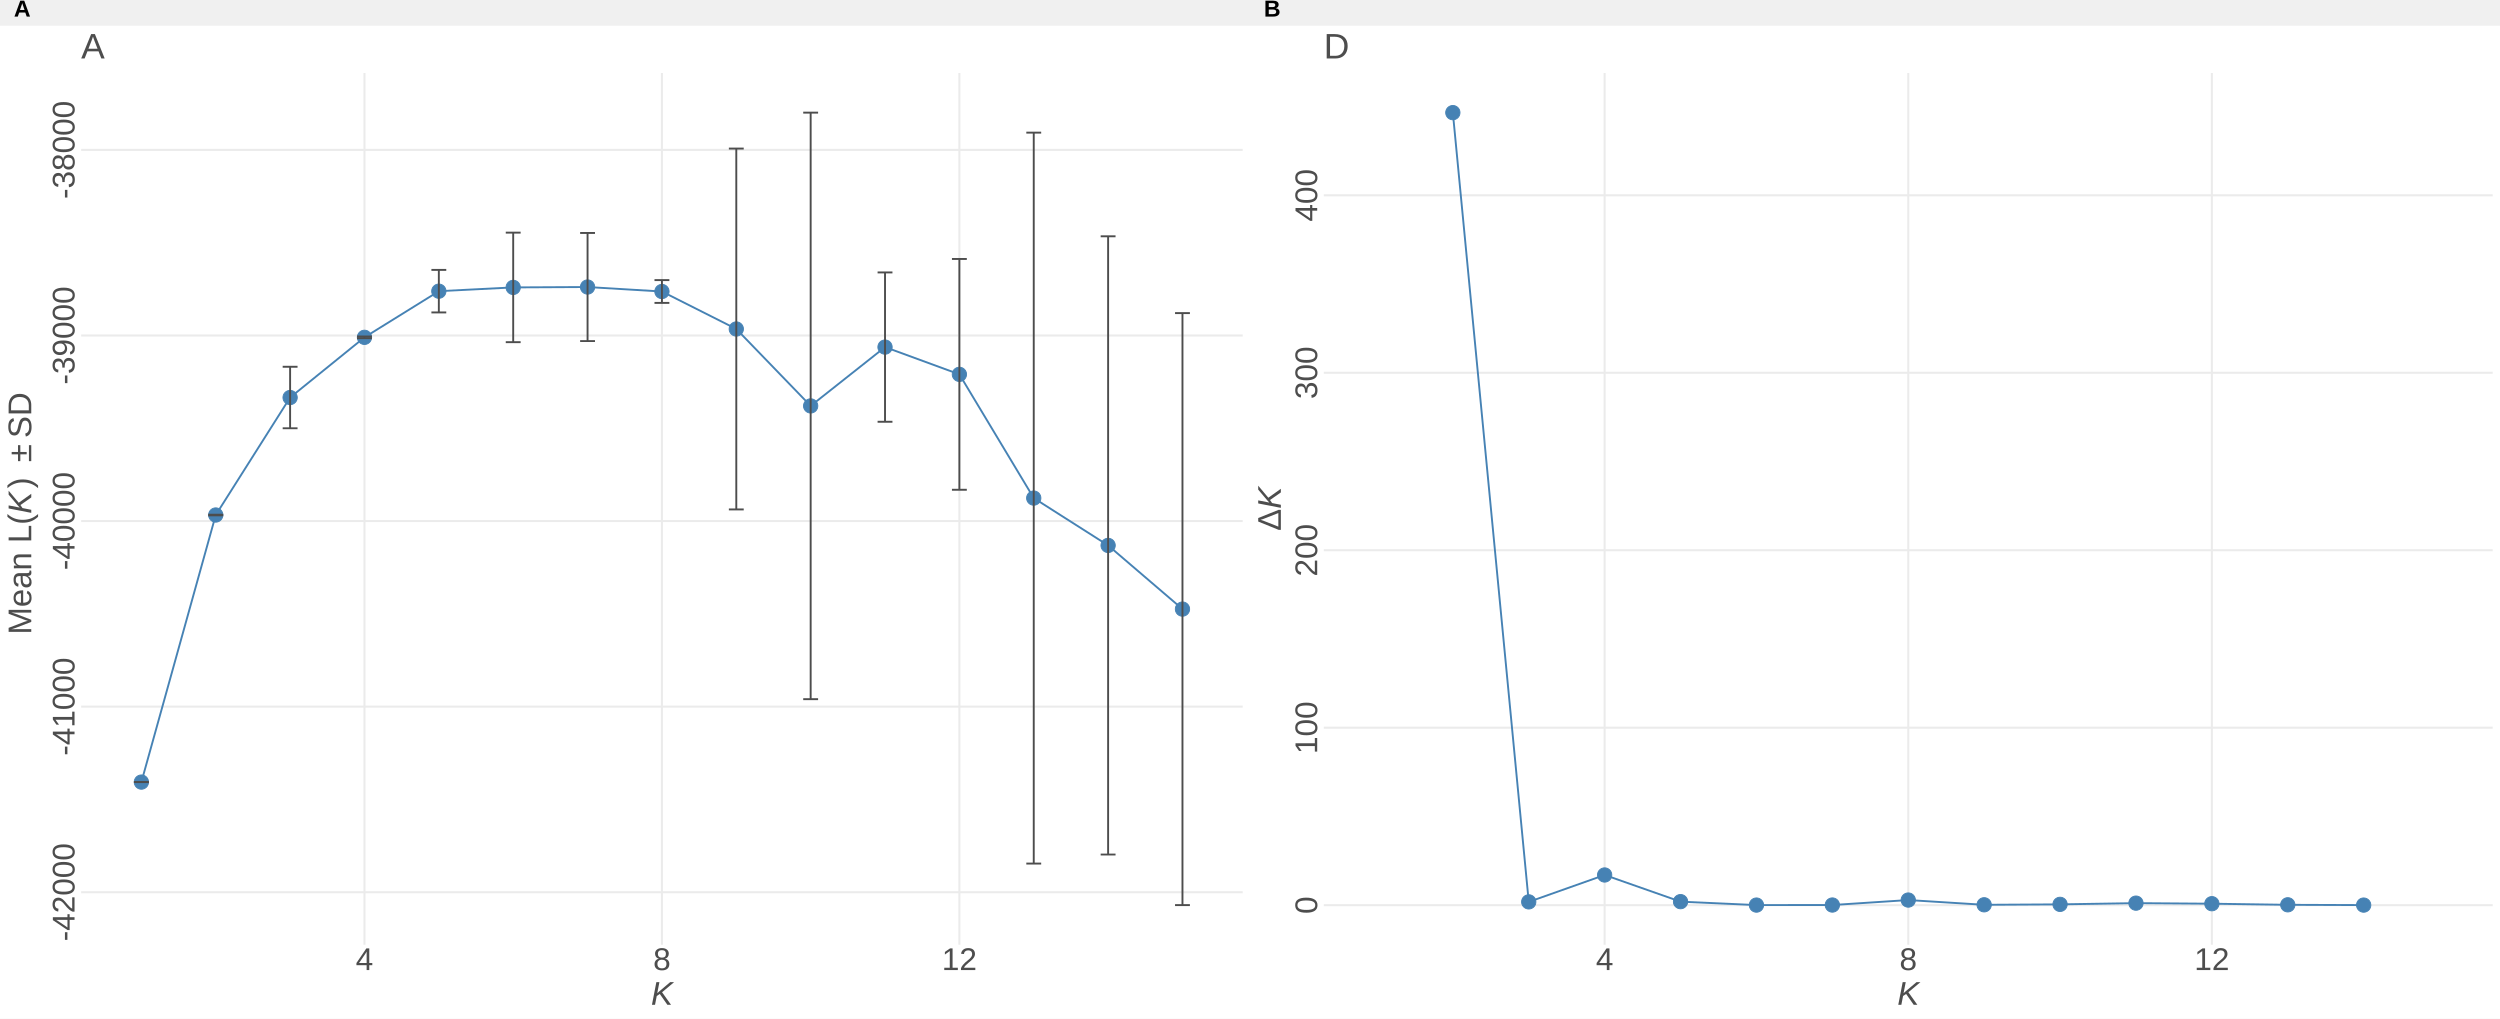
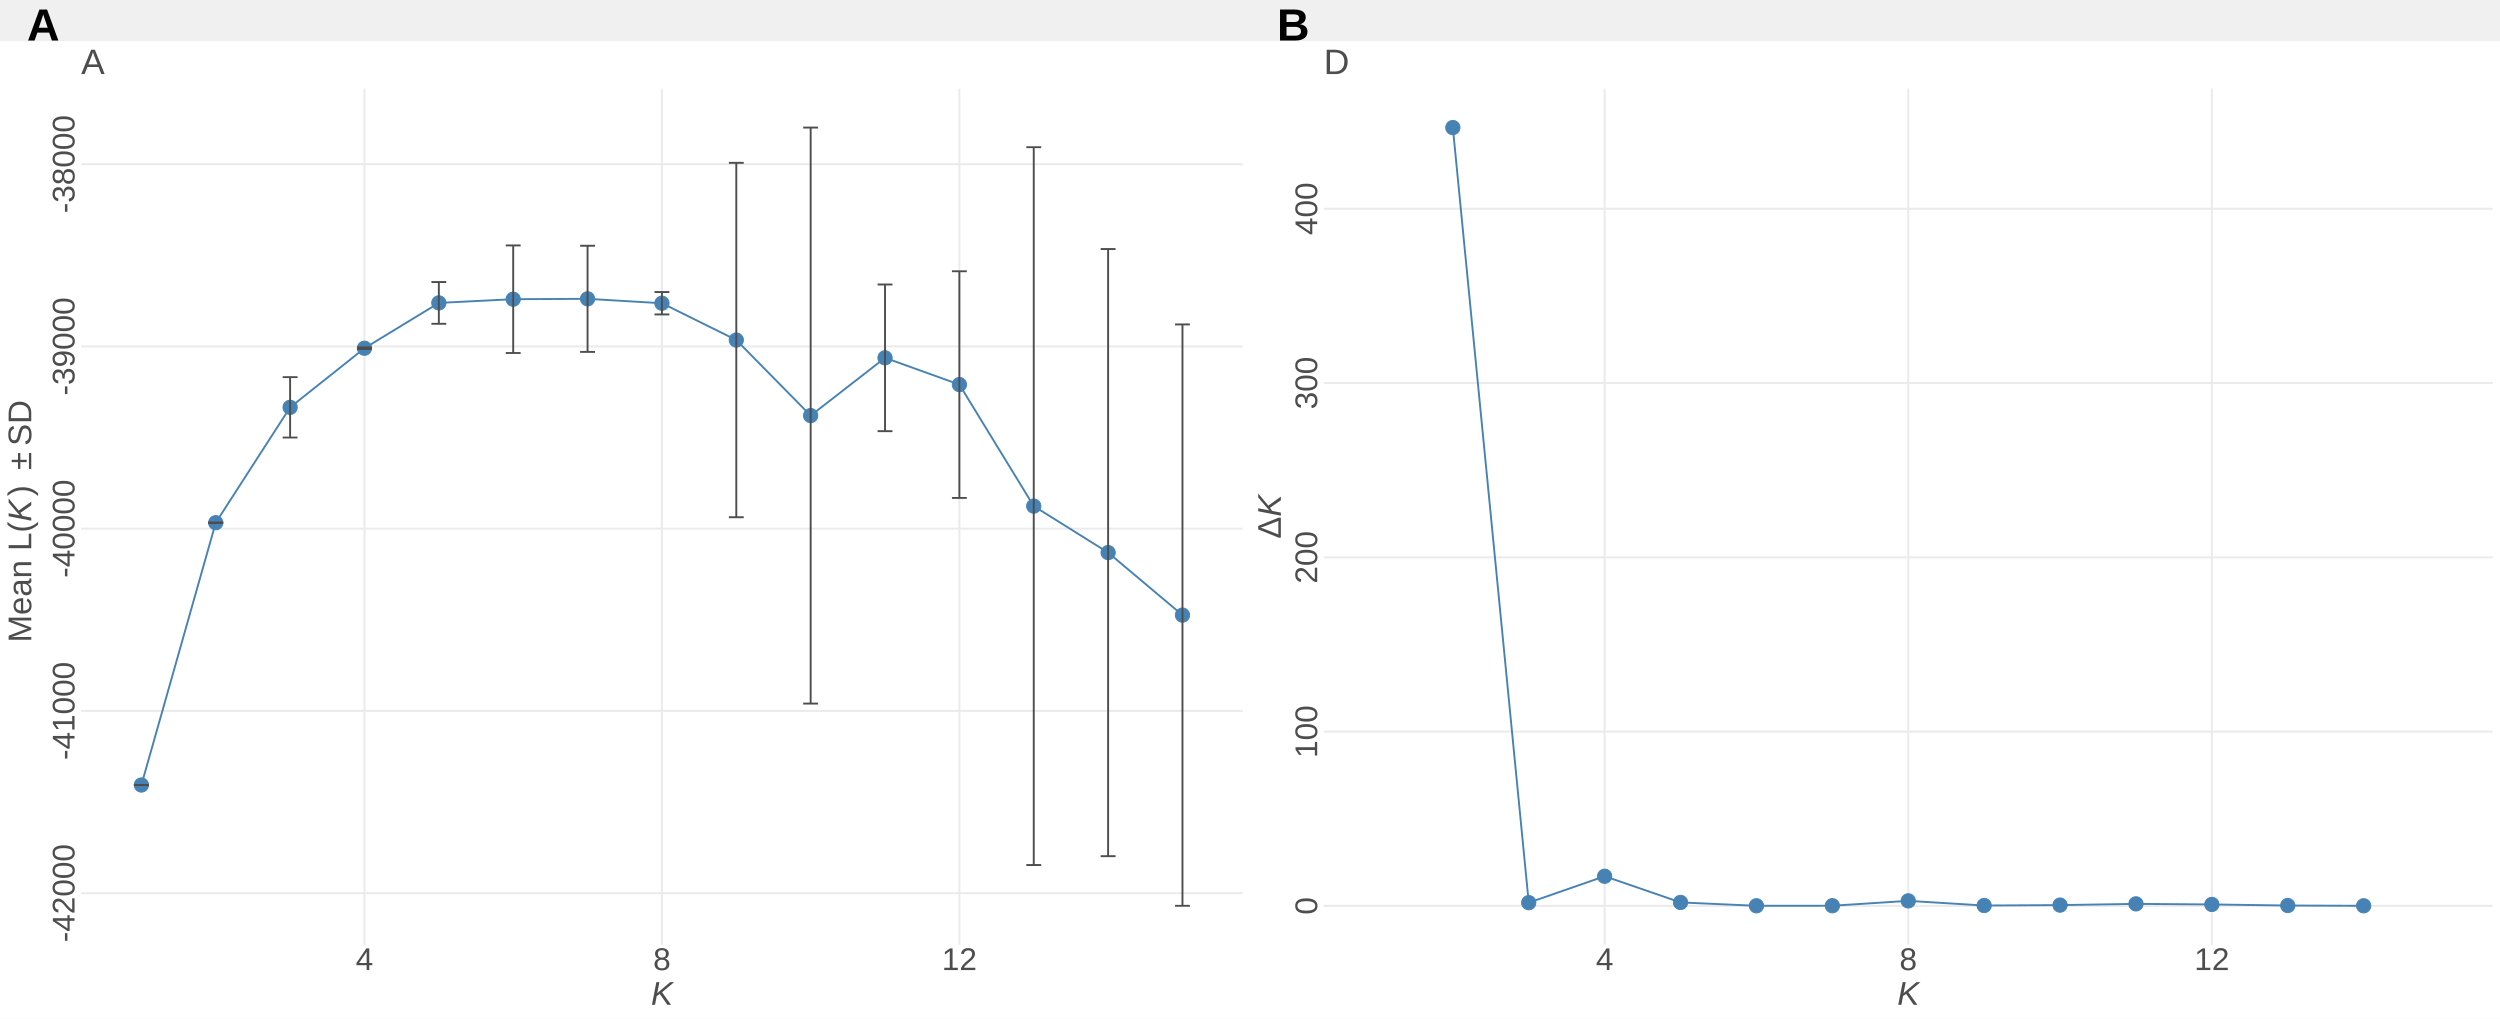
<svg xmlns="http://www.w3.org/2000/svg" width="1944.00pt" height="792.00pt" viewBox="0 0 1944.00 792.00">
  <g class="svglite">
    <defs>
      <style type="text/css">
    .svglite line, .svglite polyline, .svglite polygon, .svglite path, .svglite rect, .svglite circle {
      fill: none;
      stroke: #000000;
      stroke-linecap: round;
      stroke-linejoin: round;
      stroke-miterlimit: 10.00;
    }
    .svglite text {
      white-space: pre;
    }
    .svglite g.glyphgroup path {
      fill: inherit;
      stroke: none;
    }
  </style>
    </defs>
    <rect width="100%" height="100%" style="stroke: none; fill: none;" />
    <defs>
      <clipPath id="cpMC4wMHwxOTQ0LjAwfDAuMDB8NzkyLjAw">
        <rect x="0.00" y="0.00" width="1944.00" height="792.00" />
      </clipPath>
    </defs>
    <g clip-path="url(#cpMC4wMHwxOTQ0LjAwfDAuMDB8NzkyLjAw)">
</g>
    <defs>
-       <clipPath id="cpMC4wMHw5NzIuMDB8MjAuMDl8NzkyLjAw">
-         <rect x="0.00" y="20.09" width="972.00" height="771.91" />
+       <clipPath id="cpMC4wMHw5NzIuMDB8MzIuMjZ8NzkyLjAw">
+         <rect x="0.00" y="32.26" width="972.00" height="759.74" />
      </clipPath>
    </defs>
-     <g clip-path="url(#cpMC4wMHw5NzIuMDB8MjAuMDl8NzkyLjAw)">
-       <rect x="0.00" y="20.09" width="972.00" height="771.91" style="stroke-width: 1.07; stroke: #FFFFFF; fill: #FFFFFF;" />
+     <g clip-path="url(#cpMC4wMHw5NzIuMDB8MzIuMjZ8NzkyLjAw)">
+       <rect x="0.00" y="32.26" width="972.00" height="759.74" style="stroke-width: 1.07; stroke: #FFFFFF; fill: #FFFFFF;" />
    </g>
    <g clip-path="url(#cpMC4wMHwxOTQ0LjAwfDAuMDB8NzkyLjAw)">
</g>
    <defs>
-       <clipPath id="cpNjMuMTB8OTY2LjMzfDU2Ljc4fDczNC42MQ==">
-         <rect x="63.10" y="56.78" width="903.23" height="677.83" />
+       <clipPath id="cpNjMuMTB8OTY2LjMzfDY4Ljk1fDczNC42MQ==">
+         <rect x="63.10" y="68.95" width="903.23" height="665.66" />
      </clipPath>
    </defs>
-     <g clip-path="url(#cpNjMuMTB8OTY2LjMzfDU2Ljc4fDczNC42MQ==)">
-       <rect x="63.10" y="56.78" width="903.23" height="677.83" style="stroke-width: 1.07; stroke: none; fill: #FFFFFF;" />
-       <polyline points="63.10,693.79 966.33,693.79 " style="stroke-width: 1.60; stroke: #EBEBEB; stroke-linecap: butt;" />
-       <polyline points="63.10,549.48 966.33,549.48 " style="stroke-width: 1.60; stroke: #EBEBEB; stroke-linecap: butt;" />
-       <polyline points="63.10,405.18 966.33,405.18 " style="stroke-width: 1.60; stroke: #EBEBEB; stroke-linecap: butt;" />
-       <polyline points="63.10,260.87 966.33,260.87 " style="stroke-width: 1.60; stroke: #EBEBEB; stroke-linecap: butt;" />
-       <polyline points="63.10,116.56 966.33,116.56 " style="stroke-width: 1.60; stroke: #EBEBEB; stroke-linecap: butt;" />
-       <polyline points="283.41,734.61 283.41,56.78 " style="stroke-width: 1.60; stroke: #EBEBEB; stroke-linecap: butt;" />
-       <polyline points="514.72,734.61 514.72,56.78 " style="stroke-width: 1.60; stroke: #EBEBEB; stroke-linecap: butt;" />
-       <polyline points="746.02,734.61 746.02,56.78 " style="stroke-width: 1.60; stroke: #EBEBEB; stroke-linecap: butt;" />
-       <polyline points="109.94,608.15 167.76,400.47 225.59,309.11 283.41,262.31 341.24,226.42 399.06,223.49 456.89,223.19 514.72,226.68 572.54,255.82 630.37,315.64 688.19,269.90 746.02,291.10 803.84,387.31 861.67,424.12 919.49,473.63 " style="stroke-width: 1.49; stroke: #4682B4; stroke-linecap: butt;" />
-       <circle cx="109.94" cy="608.15" r="5.57" style="stroke-width: 0.71; stroke: #4682B4; fill: #4682B4;" />
-       <circle cx="167.76" cy="400.47" r="5.57" style="stroke-width: 0.71; stroke: #4682B4; fill: #4682B4;" />
-       <circle cx="225.59" cy="309.11" r="5.57" style="stroke-width: 0.71; stroke: #4682B4; fill: #4682B4;" />
-       <circle cx="283.41" cy="262.31" r="5.57" style="stroke-width: 0.71; stroke: #4682B4; fill: #4682B4;" />
-       <circle cx="341.24" cy="226.42" r="5.57" style="stroke-width: 0.71; stroke: #4682B4; fill: #4682B4;" />
-       <circle cx="399.06" cy="223.49" r="5.57" style="stroke-width: 0.71; stroke: #4682B4; fill: #4682B4;" />
-       <circle cx="456.89" cy="223.19" r="5.57" style="stroke-width: 0.71; stroke: #4682B4; fill: #4682B4;" />
-       <circle cx="514.72" cy="226.68" r="5.57" style="stroke-width: 0.71; stroke: #4682B4; fill: #4682B4;" />
-       <circle cx="572.54" cy="255.82" r="5.57" style="stroke-width: 0.71; stroke: #4682B4; fill: #4682B4;" />
-       <circle cx="630.37" cy="315.64" r="5.57" style="stroke-width: 0.71; stroke: #4682B4; fill: #4682B4;" />
-       <circle cx="688.19" cy="269.90" r="5.57" style="stroke-width: 0.71; stroke: #4682B4; fill: #4682B4;" />
-       <circle cx="746.02" cy="291.10" r="5.57" style="stroke-width: 0.71; stroke: #4682B4; fill: #4682B4;" />
-       <circle cx="803.84" cy="387.31" r="5.57" style="stroke-width: 0.71; stroke: #4682B4; fill: #4682B4;" />
-       <circle cx="861.67" cy="424.12" r="5.57" style="stroke-width: 0.71; stroke: #4682B4; fill: #4682B4;" />
-       <circle cx="919.49" cy="473.63" r="5.57" style="stroke-width: 0.71; stroke: #4682B4; fill: #4682B4;" />
-       <polyline points="104.16,608.13 115.72,608.13 " style="stroke-width: 1.49; stroke: #4D4D4D; stroke-linecap: butt;" />
-       <polyline points="109.94,608.13 109.94,608.17 " style="stroke-width: 1.49; stroke: #4D4D4D; stroke-linecap: butt;" />
-       <polyline points="104.16,608.17 115.72,608.17 " style="stroke-width: 1.49; stroke: #4D4D4D; stroke-linecap: butt;" />
-       <polyline points="161.98,400.21 173.55,400.21 " style="stroke-width: 1.49; stroke: #4D4D4D; stroke-linecap: butt;" />
-       <polyline points="167.76,400.21 167.76,400.73 " style="stroke-width: 1.49; stroke: #4D4D4D; stroke-linecap: butt;" />
-       <polyline points="161.98,400.73 173.55,400.73 " style="stroke-width: 1.49; stroke: #4D4D4D; stroke-linecap: butt;" />
-       <polyline points="219.81,285.19 231.37,285.19 " style="stroke-width: 1.49; stroke: #4D4D4D; stroke-linecap: butt;" />
-       <polyline points="225.59,285.19 225.59,333.02 " style="stroke-width: 1.49; stroke: #4D4D4D; stroke-linecap: butt;" />
-       <polyline points="219.81,333.02 231.37,333.02 " style="stroke-width: 1.49; stroke: #4D4D4D; stroke-linecap: butt;" />
-       <polyline points="277.63,261.66 289.20,261.66 " style="stroke-width: 1.49; stroke: #4D4D4D; stroke-linecap: butt;" />
-       <polyline points="283.41,261.66 283.41,262.95 " style="stroke-width: 1.49; stroke: #4D4D4D; stroke-linecap: butt;" />
-       <polyline points="277.63,262.95 289.20,262.95 " style="stroke-width: 1.49; stroke: #4D4D4D; stroke-linecap: butt;" />
-       <polyline points="335.46,209.88 347.02,209.88 " style="stroke-width: 1.49; stroke: #4D4D4D; stroke-linecap: butt;" />
-       <polyline points="341.24,209.88 341.24,242.96 " style="stroke-width: 1.49; stroke: #4D4D4D; stroke-linecap: butt;" />
-       <polyline points="335.46,242.96 347.02,242.96 " style="stroke-width: 1.49; stroke: #4D4D4D; stroke-linecap: butt;" />
-       <polyline points="393.28,180.89 404.85,180.89 " style="stroke-width: 1.49; stroke: #4D4D4D; stroke-linecap: butt;" />
-       <polyline points="399.06,180.89 399.06,266.08 " style="stroke-width: 1.49; stroke: #4D4D4D; stroke-linecap: butt;" />
-       <polyline points="393.28,266.08 404.85,266.08 " style="stroke-width: 1.49; stroke: #4D4D4D; stroke-linecap: butt;" />
-       <polyline points="451.11,181.17 462.67,181.17 " style="stroke-width: 1.49; stroke: #4D4D4D; stroke-linecap: butt;" />
-       <polyline points="456.89,181.17 456.89,265.21 " style="stroke-width: 1.49; stroke: #4D4D4D; stroke-linecap: butt;" />
-       <polyline points="451.11,265.21 462.67,265.21 " style="stroke-width: 1.49; stroke: #4D4D4D; stroke-linecap: butt;" />
-       <polyline points="508.93,217.80 520.50,217.80 " style="stroke-width: 1.49; stroke: #4D4D4D; stroke-linecap: butt;" />
-       <polyline points="514.72,217.80 514.72,235.55 " style="stroke-width: 1.49; stroke: #4D4D4D; stroke-linecap: butt;" />
-       <polyline points="508.93,235.55 520.50,235.55 " style="stroke-width: 1.49; stroke: #4D4D4D; stroke-linecap: butt;" />
-       <polyline points="566.76,115.51 578.32,115.51 " style="stroke-width: 1.49; stroke: #4D4D4D; stroke-linecap: butt;" />
-       <polyline points="572.54,115.51 572.54,396.13 " style="stroke-width: 1.49; stroke: #4D4D4D; stroke-linecap: butt;" />
-       <polyline points="566.76,396.13 578.32,396.13 " style="stroke-width: 1.49; stroke: #4D4D4D; stroke-linecap: butt;" />
-       <polyline points="624.58,87.59 636.15,87.59 " style="stroke-width: 1.49; stroke: #4D4D4D; stroke-linecap: butt;" />
-       <polyline points="630.37,87.59 630.37,543.68 " style="stroke-width: 1.49; stroke: #4D4D4D; stroke-linecap: butt;" />
-       <polyline points="624.58,543.68 636.15,543.68 " style="stroke-width: 1.49; stroke: #4D4D4D; stroke-linecap: butt;" />
-       <polyline points="682.41,211.84 693.97,211.84 " style="stroke-width: 1.49; stroke: #4D4D4D; stroke-linecap: butt;" />
-       <polyline points="688.19,211.84 688.19,327.96 " style="stroke-width: 1.49; stroke: #4D4D4D; stroke-linecap: butt;" />
-       <polyline points="682.41,327.96 693.97,327.96 " style="stroke-width: 1.49; stroke: #4D4D4D; stroke-linecap: butt;" />
-       <polyline points="740.23,201.36 751.80,201.36 " style="stroke-width: 1.49; stroke: #4D4D4D; stroke-linecap: butt;" />
-       <polyline points="746.02,201.36 746.02,380.84 " style="stroke-width: 1.49; stroke: #4D4D4D; stroke-linecap: butt;" />
-       <polyline points="740.23,380.84 751.80,380.84 " style="stroke-width: 1.49; stroke: #4D4D4D; stroke-linecap: butt;" />
-       <polyline points="798.06,103.12 809.62,103.12 " style="stroke-width: 1.49; stroke: #4D4D4D; stroke-linecap: butt;" />
-       <polyline points="803.84,103.12 803.84,671.51 " style="stroke-width: 1.49; stroke: #4D4D4D; stroke-linecap: butt;" />
-       <polyline points="798.06,671.51 809.62,671.51 " style="stroke-width: 1.49; stroke: #4D4D4D; stroke-linecap: butt;" />
-       <polyline points="855.88,183.76 867.45,183.76 " style="stroke-width: 1.49; stroke: #4D4D4D; stroke-linecap: butt;" />
-       <polyline points="861.67,183.76 861.67,664.49 " style="stroke-width: 1.49; stroke: #4D4D4D; stroke-linecap: butt;" />
-       <polyline points="855.88,664.49 867.45,664.49 " style="stroke-width: 1.49; stroke: #4D4D4D; stroke-linecap: butt;" />
-       <polyline points="913.71,243.45 925.27,243.45 " style="stroke-width: 1.49; stroke: #4D4D4D; stroke-linecap: butt;" />
-       <polyline points="919.49,243.45 919.49,703.80 " style="stroke-width: 1.49; stroke: #4D4D4D; stroke-linecap: butt;" />
-       <polyline points="913.71,703.80 925.27,703.80 " style="stroke-width: 1.49; stroke: #4D4D4D; stroke-linecap: butt;" />
+     <g clip-path="url(#cpNjMuMTB8OTY2LjMzfDY4Ljk1fDczNC42MQ==)">
+       <rect x="63.10" y="68.95" width="903.23" height="665.66" style="stroke-width: 1.07; stroke: none; fill: #FFFFFF;" />
+       <polyline points="63.10,694.53 966.33,694.53 " style="stroke-width: 1.60; stroke: #EBEBEB; stroke-linecap: butt;" />
+       <polyline points="63.10,552.81 966.33,552.81 " style="stroke-width: 1.60; stroke: #EBEBEB; stroke-linecap: butt;" />
+       <polyline points="63.10,411.09 966.33,411.09 " style="stroke-width: 1.60; stroke: #EBEBEB; stroke-linecap: butt;" />
+       <polyline points="63.10,269.37 966.33,269.37 " style="stroke-width: 1.60; stroke: #EBEBEB; stroke-linecap: butt;" />
+       <polyline points="63.10,127.65 966.33,127.65 " style="stroke-width: 1.60; stroke: #EBEBEB; stroke-linecap: butt;" />
+       <polyline points="283.41,734.61 283.41,68.95 " style="stroke-width: 1.60; stroke: #EBEBEB; stroke-linecap: butt;" />
+       <polyline points="514.72,734.61 514.72,68.95 " style="stroke-width: 1.60; stroke: #EBEBEB; stroke-linecap: butt;" />
+       <polyline points="746.02,734.61 746.02,68.95 " style="stroke-width: 1.60; stroke: #EBEBEB; stroke-linecap: butt;" />
+       <polyline points="109.94,610.42 167.76,406.47 225.59,316.75 283.41,270.78 341.24,235.54 399.06,232.66 456.89,232.37 514.72,235.80 572.54,264.41 630.37,323.16 688.19,278.25 746.02,299.06 803.84,393.55 861.67,429.70 919.49,478.31 " style="stroke-width: 1.49; stroke: #4682B4; stroke-linecap: butt;" />
+       <circle cx="109.94" cy="610.42" r="5.57" style="stroke-width: 0.71; stroke: #4682B4; fill: #4682B4;" />
+       <circle cx="167.76" cy="406.47" r="5.57" style="stroke-width: 0.71; stroke: #4682B4; fill: #4682B4;" />
+       <circle cx="225.59" cy="316.75" r="5.57" style="stroke-width: 0.71; stroke: #4682B4; fill: #4682B4;" />
+       <circle cx="283.41" cy="270.78" r="5.57" style="stroke-width: 0.71; stroke: #4682B4; fill: #4682B4;" />
+       <circle cx="341.24" cy="235.54" r="5.57" style="stroke-width: 0.71; stroke: #4682B4; fill: #4682B4;" />
+       <circle cx="399.06" cy="232.66" r="5.57" style="stroke-width: 0.71; stroke: #4682B4; fill: #4682B4;" />
+       <circle cx="456.89" cy="232.37" r="5.57" style="stroke-width: 0.71; stroke: #4682B4; fill: #4682B4;" />
+       <circle cx="514.72" cy="235.80" r="5.57" style="stroke-width: 0.71; stroke: #4682B4; fill: #4682B4;" />
+       <circle cx="572.54" cy="264.41" r="5.57" style="stroke-width: 0.71; stroke: #4682B4; fill: #4682B4;" />
+       <circle cx="630.37" cy="323.16" r="5.57" style="stroke-width: 0.71; stroke: #4682B4; fill: #4682B4;" />
+       <circle cx="688.19" cy="278.25" r="5.57" style="stroke-width: 0.71; stroke: #4682B4; fill: #4682B4;" />
+       <circle cx="746.02" cy="299.06" r="5.57" style="stroke-width: 0.71; stroke: #4682B4; fill: #4682B4;" />
+       <circle cx="803.84" cy="393.55" r="5.57" style="stroke-width: 0.71; stroke: #4682B4; fill: #4682B4;" />
+       <circle cx="861.67" cy="429.70" r="5.57" style="stroke-width: 0.71; stroke: #4682B4; fill: #4682B4;" />
+       <circle cx="919.49" cy="478.31" r="5.57" style="stroke-width: 0.71; stroke: #4682B4; fill: #4682B4;" />
+       <polyline points="104.16,610.40 115.72,610.40 " style="stroke-width: 1.49; stroke: #4D4D4D; stroke-linecap: butt;" />
+       <polyline points="109.94,610.40 109.94,610.43 " style="stroke-width: 1.49; stroke: #4D4D4D; stroke-linecap: butt;" />
+       <polyline points="104.16,610.43 115.72,610.43 " style="stroke-width: 1.49; stroke: #4D4D4D; stroke-linecap: butt;" />
+       <polyline points="161.98,406.21 173.55,406.21 " style="stroke-width: 1.49; stroke: #4D4D4D; stroke-linecap: butt;" />
+       <polyline points="167.76,406.21 167.76,406.72 " style="stroke-width: 1.49; stroke: #4D4D4D; stroke-linecap: butt;" />
+       <polyline points="161.98,406.72 173.55,406.72 " style="stroke-width: 1.49; stroke: #4D4D4D; stroke-linecap: butt;" />
+       <polyline points="219.81,293.26 231.37,293.26 " style="stroke-width: 1.49; stroke: #4D4D4D; stroke-linecap: butt;" />
+       <polyline points="225.59,293.26 225.59,340.23 " style="stroke-width: 1.49; stroke: #4D4D4D; stroke-linecap: butt;" />
+       <polyline points="219.81,340.23 231.37,340.23 " style="stroke-width: 1.49; stroke: #4D4D4D; stroke-linecap: butt;" />
+       <polyline points="277.63,270.15 289.20,270.15 " style="stroke-width: 1.49; stroke: #4D4D4D; stroke-linecap: butt;" />
+       <polyline points="283.41,270.15 283.41,271.41 " style="stroke-width: 1.49; stroke: #4D4D4D; stroke-linecap: butt;" />
+       <polyline points="277.63,271.41 289.20,271.41 " style="stroke-width: 1.49; stroke: #4D4D4D; stroke-linecap: butt;" />
+       <polyline points="335.46,219.30 347.02,219.30 " style="stroke-width: 1.49; stroke: #4D4D4D; stroke-linecap: butt;" />
+       <polyline points="341.24,219.30 341.24,251.79 " style="stroke-width: 1.49; stroke: #4D4D4D; stroke-linecap: butt;" />
+       <polyline points="335.46,251.79 347.02,251.79 " style="stroke-width: 1.49; stroke: #4D4D4D; stroke-linecap: butt;" />
+       <polyline points="393.28,190.83 404.85,190.83 " style="stroke-width: 1.49; stroke: #4D4D4D; stroke-linecap: butt;" />
+       <polyline points="399.06,190.83 399.06,274.49 " style="stroke-width: 1.49; stroke: #4D4D4D; stroke-linecap: butt;" />
+       <polyline points="393.28,274.49 404.85,274.49 " style="stroke-width: 1.49; stroke: #4D4D4D; stroke-linecap: butt;" />
+       <polyline points="451.11,191.11 462.67,191.11 " style="stroke-width: 1.49; stroke: #4D4D4D; stroke-linecap: butt;" />
+       <polyline points="456.89,191.11 456.89,273.64 " style="stroke-width: 1.49; stroke: #4D4D4D; stroke-linecap: butt;" />
+       <polyline points="451.11,273.64 462.67,273.64 " style="stroke-width: 1.49; stroke: #4D4D4D; stroke-linecap: butt;" />
+       <polyline points="508.93,227.08 520.50,227.08 " style="stroke-width: 1.49; stroke: #4D4D4D; stroke-linecap: butt;" />
+       <polyline points="514.72,227.08 514.72,244.51 " style="stroke-width: 1.49; stroke: #4D4D4D; stroke-linecap: butt;" />
+       <polyline points="508.93,244.51 520.50,244.51 " style="stroke-width: 1.49; stroke: #4D4D4D; stroke-linecap: butt;" />
+       <polyline points="566.76,126.62 578.32,126.62 " style="stroke-width: 1.49; stroke: #4D4D4D; stroke-linecap: butt;" />
+       <polyline points="572.54,126.62 572.54,402.20 " style="stroke-width: 1.49; stroke: #4D4D4D; stroke-linecap: butt;" />
+       <polyline points="566.76,402.20 578.32,402.20 " style="stroke-width: 1.49; stroke: #4D4D4D; stroke-linecap: butt;" />
+       <polyline points="624.58,99.21 636.15,99.21 " style="stroke-width: 1.49; stroke: #4D4D4D; stroke-linecap: butt;" />
+       <polyline points="630.37,99.21 630.37,547.11 " style="stroke-width: 1.49; stroke: #4D4D4D; stroke-linecap: butt;" />
+       <polyline points="624.58,547.11 636.15,547.11 " style="stroke-width: 1.49; stroke: #4D4D4D; stroke-linecap: butt;" />
+       <polyline points="682.41,221.23 693.97,221.23 " style="stroke-width: 1.49; stroke: #4D4D4D; stroke-linecap: butt;" />
+       <polyline points="688.19,221.23 688.19,335.26 " style="stroke-width: 1.49; stroke: #4D4D4D; stroke-linecap: butt;" />
+       <polyline points="682.41,335.26 693.97,335.26 " style="stroke-width: 1.49; stroke: #4D4D4D; stroke-linecap: butt;" />
+       <polyline points="740.23,210.93 751.80,210.93 " style="stroke-width: 1.49; stroke: #4D4D4D; stroke-linecap: butt;" />
+       <polyline points="746.02,210.93 746.02,387.19 " style="stroke-width: 1.49; stroke: #4D4D4D; stroke-linecap: butt;" />
+       <polyline points="740.23,387.19 751.80,387.19 " style="stroke-width: 1.49; stroke: #4D4D4D; stroke-linecap: butt;" />
+       <polyline points="798.06,114.46 809.62,114.46 " style="stroke-width: 1.49; stroke: #4D4D4D; stroke-linecap: butt;" />
+       <polyline points="803.84,114.46 803.84,672.64 " style="stroke-width: 1.49; stroke: #4D4D4D; stroke-linecap: butt;" />
+       <polyline points="798.06,672.64 809.62,672.64 " style="stroke-width: 1.49; stroke: #4D4D4D; stroke-linecap: butt;" />
+       <polyline points="855.88,193.65 867.45,193.65 " style="stroke-width: 1.49; stroke: #4D4D4D; stroke-linecap: butt;" />
+       <polyline points="861.67,193.65 861.67,665.75 " style="stroke-width: 1.49; stroke: #4D4D4D; stroke-linecap: butt;" />
+       <polyline points="855.88,665.75 867.45,665.75 " style="stroke-width: 1.49; stroke: #4D4D4D; stroke-linecap: butt;" />
+       <polyline points="913.71,252.27 925.27,252.27 " style="stroke-width: 1.49; stroke: #4D4D4D; stroke-linecap: butt;" />
+       <polyline points="919.49,252.27 919.49,704.35 " style="stroke-width: 1.49; stroke: #4D4D4D; stroke-linecap: butt;" />
+       <polyline points="913.71,704.35 925.27,704.35 " style="stroke-width: 1.49; stroke: #4D4D4D; stroke-linecap: butt;" />
    </g>
    <g clip-path="url(#cpMC4wMHwxOTQ0LjAwfDAuMDB8NzkyLjAw)">
-       <text transform="translate(57.96,693.79) rotate(-90)" text-anchor="middle" style="font-size: 24.50px;fill: #4D4D4D; font-family: &quot;Arial&quot;;" textLength="76.28px" lengthAdjust="spacingAndGlyphs">-42000</text>
-       <text transform="translate(57.96,549.48) rotate(-90)" text-anchor="middle" style="font-size: 24.50px;fill: #4D4D4D; font-family: &quot;Arial&quot;;" textLength="76.28px" lengthAdjust="spacingAndGlyphs">-41000</text>
-       <text transform="translate(57.96,405.18) rotate(-90)" text-anchor="middle" style="font-size: 24.50px;fill: #4D4D4D; font-family: &quot;Arial&quot;;" textLength="76.28px" lengthAdjust="spacingAndGlyphs">-40000</text>
-       <text transform="translate(57.96,260.87) rotate(-90)" text-anchor="middle" style="font-size: 24.50px;fill: #4D4D4D; font-family: &quot;Arial&quot;;" textLength="76.28px" lengthAdjust="spacingAndGlyphs">-39000</text>
-       <text transform="translate(57.96,116.56) rotate(-90)" text-anchor="middle" style="font-size: 24.50px;fill: #4D4D4D; font-family: &quot;Arial&quot;;" textLength="76.28px" lengthAdjust="spacingAndGlyphs">-38000</text>
+       <text transform="translate(57.96,694.53) rotate(-90)" text-anchor="middle" style="font-size: 24.50px;fill: #4D4D4D; font-family: &quot;Arial&quot;;" textLength="76.28px" lengthAdjust="spacingAndGlyphs">-42000</text>
+       <text transform="translate(57.96,552.81) rotate(-90)" text-anchor="middle" style="font-size: 24.50px;fill: #4D4D4D; font-family: &quot;Arial&quot;;" textLength="76.28px" lengthAdjust="spacingAndGlyphs">-41000</text>
+       <text transform="translate(57.96,411.09) rotate(-90)" text-anchor="middle" style="font-size: 24.50px;fill: #4D4D4D; font-family: &quot;Arial&quot;;" textLength="76.28px" lengthAdjust="spacingAndGlyphs">-40000</text>
+       <text transform="translate(57.96,269.37) rotate(-90)" text-anchor="middle" style="font-size: 24.50px;fill: #4D4D4D; font-family: &quot;Arial&quot;;" textLength="76.28px" lengthAdjust="spacingAndGlyphs">-39000</text>
+       <text transform="translate(57.96,127.65) rotate(-90)" text-anchor="middle" style="font-size: 24.50px;fill: #4D4D4D; font-family: &quot;Arial&quot;;" textLength="76.28px" lengthAdjust="spacingAndGlyphs">-38000</text>
      <text x="283.41" y="754.34" text-anchor="middle" style="font-size: 24.50px;fill: #4D4D4D; font-family: &quot;Arial&quot;;" textLength="13.62px" lengthAdjust="spacingAndGlyphs">4</text>
      <text x="514.72" y="754.34" text-anchor="middle" style="font-size: 24.50px;fill: #4D4D4D; font-family: &quot;Arial&quot;;" textLength="13.62px" lengthAdjust="spacingAndGlyphs">8</text>
      <text x="746.02" y="754.34" text-anchor="middle" style="font-size: 24.50px;fill: #4D4D4D; font-family: &quot;Arial&quot;;" textLength="27.25px" lengthAdjust="spacingAndGlyphs">12</text>
      <text x="506.18" y="781.31" style="font-size: 25.60px; font-style: italic;fill: #4D4D4D; font-family: &quot;Arial&quot;;" textLength="17.08px" lengthAdjust="spacingAndGlyphs">K</text>
-       <text transform="translate(24.31,493.45) rotate(-90)" style="font-size: 25.60px;fill: #4D4D4D; font-family: &quot;Arial&quot;;" textLength="93.88px" lengthAdjust="spacingAndGlyphs">Mean L(</text>
-       <text transform="translate(24.31,399.58) rotate(-90)" style="font-size: 25.60px; font-style: italic;fill: #4D4D4D; font-family: &quot;Arial&quot;;" textLength="17.08px" lengthAdjust="spacingAndGlyphs">K</text>
-       <text transform="translate(24.31,379.76) rotate(-90)" style="font-size: 25.60px;fill: #4D4D4D; font-family: &quot;Arial&quot;;" textLength="15.62px" lengthAdjust="spacingAndGlyphs">) </text>
-       <text transform="translate(24.31,359.40) rotate(-90)" style="font-size: 25.60px;fill: #4D4D4D; font-family: &quot;Arial&quot;;" textLength="14.05px" lengthAdjust="spacingAndGlyphs">±</text>
-       <text transform="translate(24.31,340.61) rotate(-90)" style="font-size: 25.60px;fill: #4D4D4D; font-family: &quot;Arial&quot;;" textLength="42.67px" lengthAdjust="spacingAndGlyphs"> SD</text>
-       <text x="63.10" y="45.44" style="font-size: 27.50px;fill: #4D4D4D; font-family: &quot;Arial&quot;;" textLength="18.34px" lengthAdjust="spacingAndGlyphs">A</text>
-       <text x="10.80" y="12.89" style="font-size: 18.00px; font-weight: bold; font-family: &quot;Arial&quot;;" textLength="13.00px" lengthAdjust="spacingAndGlyphs">A</text>
+       <text transform="translate(24.31,499.54) rotate(-90)" style="font-size: 25.60px;fill: #4D4D4D; font-family: &quot;Arial&quot;;" textLength="93.88px" lengthAdjust="spacingAndGlyphs">Mean L(</text>
+       <text transform="translate(24.31,405.66) rotate(-90)" style="font-size: 25.60px; font-style: italic;fill: #4D4D4D; font-family: &quot;Arial&quot;;" textLength="17.08px" lengthAdjust="spacingAndGlyphs">K</text>
+       <text transform="translate(24.31,385.84) rotate(-90)" style="font-size: 25.60px;fill: #4D4D4D; font-family: &quot;Arial&quot;;" textLength="15.62px" lengthAdjust="spacingAndGlyphs">) </text>
+       <text transform="translate(24.31,365.48) rotate(-90)" style="font-size: 25.60px;fill: #4D4D4D; font-family: &quot;Arial&quot;;" textLength="14.05px" lengthAdjust="spacingAndGlyphs">±</text>
+       <text transform="translate(24.31,346.69) rotate(-90)" style="font-size: 25.60px;fill: #4D4D4D; font-family: &quot;Arial&quot;;" textLength="42.67px" lengthAdjust="spacingAndGlyphs"> SD</text>
+       <text x="63.10" y="57.61" style="font-size: 27.50px;fill: #4D4D4D; font-family: &quot;Arial&quot;;" textLength="18.34px" lengthAdjust="spacingAndGlyphs">A</text>
+       <text x="21.00" y="31.51" style="font-size: 35.00px; font-weight: bold; font-family: &quot;Arial&quot;;" textLength="25.28px" lengthAdjust="spacingAndGlyphs">A</text>
    </g>
    <defs>
-       <clipPath id="cpOTcyLjAwfDE5NDQuMDB8MjAuMDl8NzkyLjAw">
-         <rect x="972.00" y="20.09" width="972.00" height="771.91" />
+       <clipPath id="cpOTcyLjAwfDE5NDQuMDB8MzIuMjZ8NzkyLjAw">
+         <rect x="972.00" y="32.26" width="972.00" height="759.74" />
      </clipPath>
    </defs>
-     <g clip-path="url(#cpOTcyLjAwfDE5NDQuMDB8MjAuMDl8NzkyLjAw)">
-       <rect x="972.00" y="20.09" width="972.00" height="771.91" style="stroke-width: 1.07; stroke: #FFFFFF; fill: #FFFFFF;" />
+     <g clip-path="url(#cpOTcyLjAwfDE5NDQuMDB8MzIuMjZ8NzkyLjAw)">
+       <rect x="972.00" y="32.26" width="972.00" height="759.74" style="stroke-width: 1.07; stroke: #FFFFFF; fill: #FFFFFF;" />
    </g>
    <g clip-path="url(#cpMC4wMHwxOTQ0LjAwfDAuMDB8NzkyLjAw)">
</g>
    <defs>
-       <clipPath id="cpMTAyOS4zOXwxOTM4LjMzfDU2Ljc4fDczNC42MQ==">
-         <rect x="1029.39" y="56.78" width="908.94" height="677.83" />
+       <clipPath id="cpMTAyOS4zOXwxOTM4LjMzfDY4Ljk1fDczNC42MQ==">
+         <rect x="1029.39" y="68.95" width="908.94" height="665.66" />
      </clipPath>
    </defs>
-     <g clip-path="url(#cpMTAyOS4zOXwxOTM4LjMzfDU2Ljc4fDczNC42MQ==)">
-       <rect x="1029.39" y="56.78" width="908.94" height="677.83" style="stroke-width: 1.07; stroke: none; fill: #FFFFFF;" />
-       <polyline points="1029.39,703.87 1938.33,703.87 " style="stroke-width: 1.60; stroke: #EBEBEB; stroke-linecap: butt;" />
-       <polyline points="1029.39,565.87 1938.33,565.87 " style="stroke-width: 1.60; stroke: #EBEBEB; stroke-linecap: butt;" />
-       <polyline points="1029.39,427.87 1938.33,427.87 " style="stroke-width: 1.60; stroke: #EBEBEB; stroke-linecap: butt;" />
-       <polyline points="1029.39,289.87 1938.33,289.87 " style="stroke-width: 1.60; stroke: #EBEBEB; stroke-linecap: butt;" />
-       <polyline points="1029.39,151.87 1938.33,151.87 " style="stroke-width: 1.60; stroke: #EBEBEB; stroke-linecap: butt;" />
-       <polyline points="1247.77,734.61 1247.77,56.78 " style="stroke-width: 1.60; stroke: #EBEBEB; stroke-linecap: butt;" />
-       <polyline points="1483.86,734.61 1483.86,56.78 " style="stroke-width: 1.60; stroke: #EBEBEB; stroke-linecap: butt;" />
-       <polyline points="1719.95,734.61 1719.95,56.78 " style="stroke-width: 1.60; stroke: #EBEBEB; stroke-linecap: butt;" />
-       <polyline points="1129.73,87.59 1188.75,701.30 1247.77,680.39 1306.79,701.12 1365.82,703.79 1424.84,703.75 1483.86,699.88 1542.88,703.57 1601.90,703.23 1660.93,702.28 1719.95,702.72 1778.97,703.58 1837.99,703.80 " style="stroke-width: 1.49; stroke: #4682B4; stroke-linecap: butt;" />
-       <circle cx="1129.73" cy="87.59" r="5.57" style="stroke-width: 0.71; stroke: #4682B4; fill: #4682B4;" />
-       <circle cx="1188.75" cy="701.30" r="5.57" style="stroke-width: 0.71; stroke: #4682B4; fill: #4682B4;" />
-       <circle cx="1247.77" cy="680.39" r="5.57" style="stroke-width: 0.71; stroke: #4682B4; fill: #4682B4;" />
-       <circle cx="1306.79" cy="701.12" r="5.57" style="stroke-width: 0.71; stroke: #4682B4; fill: #4682B4;" />
-       <circle cx="1365.82" cy="703.79" r="5.57" style="stroke-width: 0.71; stroke: #4682B4; fill: #4682B4;" />
-       <circle cx="1424.84" cy="703.75" r="5.57" style="stroke-width: 0.71; stroke: #4682B4; fill: #4682B4;" />
-       <circle cx="1483.86" cy="699.88" r="5.57" style="stroke-width: 0.71; stroke: #4682B4; fill: #4682B4;" />
-       <circle cx="1542.88" cy="703.57" r="5.57" style="stroke-width: 0.71; stroke: #4682B4; fill: #4682B4;" />
-       <circle cx="1601.90" cy="703.23" r="5.57" style="stroke-width: 0.71; stroke: #4682B4; fill: #4682B4;" />
-       <circle cx="1660.93" cy="702.28" r="5.57" style="stroke-width: 0.71; stroke: #4682B4; fill: #4682B4;" />
-       <circle cx="1719.95" cy="702.72" r="5.57" style="stroke-width: 0.71; stroke: #4682B4; fill: #4682B4;" />
-       <circle cx="1778.97" cy="703.58" r="5.57" style="stroke-width: 0.71; stroke: #4682B4; fill: #4682B4;" />
-       <circle cx="1837.99" cy="703.80" r="5.57" style="stroke-width: 0.71; stroke: #4682B4; fill: #4682B4;" />
+     <g clip-path="url(#cpMTAyOS4zOXwxOTM4LjMzfDY4Ljk1fDczNC42MQ==)">
+       <rect x="1029.39" y="68.95" width="908.94" height="665.66" style="stroke-width: 1.07; stroke: none; fill: #FFFFFF;" />
+       <polyline points="1029.39,704.42 1938.33,704.42 " style="stroke-width: 1.60; stroke: #EBEBEB; stroke-linecap: butt;" />
+       <polyline points="1029.39,568.90 1938.33,568.90 " style="stroke-width: 1.60; stroke: #EBEBEB; stroke-linecap: butt;" />
+       <polyline points="1029.39,433.38 1938.33,433.38 " style="stroke-width: 1.60; stroke: #EBEBEB; stroke-linecap: butt;" />
+       <polyline points="1029.39,297.86 1938.33,297.86 " style="stroke-width: 1.60; stroke: #EBEBEB; stroke-linecap: butt;" />
+       <polyline points="1029.39,162.33 1938.33,162.33 " style="stroke-width: 1.60; stroke: #EBEBEB; stroke-linecap: butt;" />
+       <polyline points="1247.77,734.61 1247.77,68.95 " style="stroke-width: 1.60; stroke: #EBEBEB; stroke-linecap: butt;" />
+       <polyline points="1483.86,734.61 1483.86,68.95 " style="stroke-width: 1.60; stroke: #EBEBEB; stroke-linecap: butt;" />
+       <polyline points="1719.95,734.61 1719.95,68.95 " style="stroke-width: 1.60; stroke: #EBEBEB; stroke-linecap: butt;" />
+       <polyline points="1129.73,99.21 1188.75,701.90 1247.77,681.37 1306.79,701.72 1365.82,704.34 1424.84,704.30 1483.86,700.51 1542.88,704.13 1601.90,703.80 1660.93,702.86 1719.95,703.29 1778.97,704.14 1837.99,704.35 " style="stroke-width: 1.49; stroke: #4682B4; stroke-linecap: butt;" />
+       <circle cx="1129.73" cy="99.21" r="5.57" style="stroke-width: 0.71; stroke: #4682B4; fill: #4682B4;" />
+       <circle cx="1188.75" cy="701.90" r="5.57" style="stroke-width: 0.71; stroke: #4682B4; fill: #4682B4;" />
+       <circle cx="1247.77" cy="681.37" r="5.57" style="stroke-width: 0.71; stroke: #4682B4; fill: #4682B4;" />
+       <circle cx="1306.79" cy="701.72" r="5.57" style="stroke-width: 0.71; stroke: #4682B4; fill: #4682B4;" />
+       <circle cx="1365.82" cy="704.34" r="5.57" style="stroke-width: 0.71; stroke: #4682B4; fill: #4682B4;" />
+       <circle cx="1424.84" cy="704.30" r="5.57" style="stroke-width: 0.71; stroke: #4682B4; fill: #4682B4;" />
+       <circle cx="1483.86" cy="700.51" r="5.57" style="stroke-width: 0.71; stroke: #4682B4; fill: #4682B4;" />
+       <circle cx="1542.88" cy="704.13" r="5.57" style="stroke-width: 0.71; stroke: #4682B4; fill: #4682B4;" />
+       <circle cx="1601.90" cy="703.80" r="5.57" style="stroke-width: 0.71; stroke: #4682B4; fill: #4682B4;" />
+       <circle cx="1660.93" cy="702.86" r="5.57" style="stroke-width: 0.71; stroke: #4682B4; fill: #4682B4;" />
+       <circle cx="1719.95" cy="703.29" r="5.57" style="stroke-width: 0.71; stroke: #4682B4; fill: #4682B4;" />
+       <circle cx="1778.97" cy="704.14" r="5.57" style="stroke-width: 0.71; stroke: #4682B4; fill: #4682B4;" />
+       <circle cx="1837.99" cy="704.35" r="5.57" style="stroke-width: 0.71; stroke: #4682B4; fill: #4682B4;" />
    </g>
    <g clip-path="url(#cpMC4wMHwxOTQ0LjAwfDAuMDB8NzkyLjAw)">
-       <text transform="translate(1024.25,703.87) rotate(-90)" text-anchor="middle" style="font-size: 24.50px;fill: #4D4D4D; font-family: &quot;Arial&quot;;" textLength="13.62px" lengthAdjust="spacingAndGlyphs">0</text>
-       <text transform="translate(1024.25,565.87) rotate(-90)" text-anchor="middle" style="font-size: 24.50px;fill: #4D4D4D; font-family: &quot;Arial&quot;;" textLength="40.88px" lengthAdjust="spacingAndGlyphs">100</text>
-       <text transform="translate(1024.25,427.87) rotate(-90)" text-anchor="middle" style="font-size: 24.50px;fill: #4D4D4D; font-family: &quot;Arial&quot;;" textLength="40.88px" lengthAdjust="spacingAndGlyphs">200</text>
-       <text transform="translate(1024.25,289.87) rotate(-90)" text-anchor="middle" style="font-size: 24.50px;fill: #4D4D4D; font-family: &quot;Arial&quot;;" textLength="40.88px" lengthAdjust="spacingAndGlyphs">300</text>
-       <text transform="translate(1024.25,151.87) rotate(-90)" text-anchor="middle" style="font-size: 24.50px;fill: #4D4D4D; font-family: &quot;Arial&quot;;" textLength="40.88px" lengthAdjust="spacingAndGlyphs">400</text>
+       <text transform="translate(1024.25,704.42) rotate(-90)" text-anchor="middle" style="font-size: 24.50px;fill: #4D4D4D; font-family: &quot;Arial&quot;;" textLength="13.62px" lengthAdjust="spacingAndGlyphs">0</text>
+       <text transform="translate(1024.25,568.90) rotate(-90)" text-anchor="middle" style="font-size: 24.50px;fill: #4D4D4D; font-family: &quot;Arial&quot;;" textLength="40.88px" lengthAdjust="spacingAndGlyphs">100</text>
+       <text transform="translate(1024.25,433.38) rotate(-90)" text-anchor="middle" style="font-size: 24.50px;fill: #4D4D4D; font-family: &quot;Arial&quot;;" textLength="40.88px" lengthAdjust="spacingAndGlyphs">200</text>
+       <text transform="translate(1024.25,297.86) rotate(-90)" text-anchor="middle" style="font-size: 24.50px;fill: #4D4D4D; font-family: &quot;Arial&quot;;" textLength="40.88px" lengthAdjust="spacingAndGlyphs">300</text>
+       <text transform="translate(1024.25,162.33) rotate(-90)" text-anchor="middle" style="font-size: 24.50px;fill: #4D4D4D; font-family: &quot;Arial&quot;;" textLength="40.88px" lengthAdjust="spacingAndGlyphs">400</text>
      <text x="1247.77" y="754.34" text-anchor="middle" style="font-size: 24.50px;fill: #4D4D4D; font-family: &quot;Arial&quot;;" textLength="13.62px" lengthAdjust="spacingAndGlyphs">4</text>
      <text x="1483.86" y="754.34" text-anchor="middle" style="font-size: 24.50px;fill: #4D4D4D; font-family: &quot;Arial&quot;;" textLength="13.62px" lengthAdjust="spacingAndGlyphs">8</text>
      <text x="1719.95" y="754.34" text-anchor="middle" style="font-size: 24.50px;fill: #4D4D4D; font-family: &quot;Arial&quot;;" textLength="27.25px" lengthAdjust="spacingAndGlyphs">12</text>
      <text x="1475.32" y="781.31" style="font-size: 25.60px; font-style: italic;fill: #4D4D4D; font-family: &quot;Arial&quot;;" textLength="17.08px" lengthAdjust="spacingAndGlyphs">K</text>
-       <text transform="translate(995.99,412.78) rotate(-90)" style="font-size: 25.60px;fill: #4D4D4D; font-family: &quot;Arial&quot;;" textLength="17.09px" lengthAdjust="spacingAndGlyphs">Δ</text>
-       <text transform="translate(995.99,395.68) rotate(-90)" style="font-size: 25.60px; font-style: italic;fill: #4D4D4D; font-family: &quot;Arial&quot;;" textLength="17.08px" lengthAdjust="spacingAndGlyphs">K</text>
-       <text x="1029.39" y="45.44" style="font-size: 27.50px;fill: #4D4D4D; font-family: &quot;Arial&quot;;" textLength="19.86px" lengthAdjust="spacingAndGlyphs">D</text>
-       <text x="982.80" y="12.89" style="font-size: 18.00px; font-weight: bold; font-family: &quot;Arial&quot;;" textLength="13.00px" lengthAdjust="spacingAndGlyphs">B</text>
+       <text transform="translate(995.99,418.87) rotate(-90)" style="font-size: 25.60px;fill: #4D4D4D; font-family: &quot;Arial&quot;;" textLength="17.09px" lengthAdjust="spacingAndGlyphs">Δ</text>
+       <text transform="translate(995.99,401.77) rotate(-90)" style="font-size: 25.60px; font-style: italic;fill: #4D4D4D; font-family: &quot;Arial&quot;;" textLength="17.08px" lengthAdjust="spacingAndGlyphs">K</text>
+       <text x="1029.39" y="57.61" style="font-size: 27.50px;fill: #4D4D4D; font-family: &quot;Arial&quot;;" textLength="19.86px" lengthAdjust="spacingAndGlyphs">D</text>
+       <text x="993.00" y="31.51" style="font-size: 35.00px; font-weight: bold; font-family: &quot;Arial&quot;;" textLength="25.28px" lengthAdjust="spacingAndGlyphs">B</text>
    </g>
  </g>
</svg>
